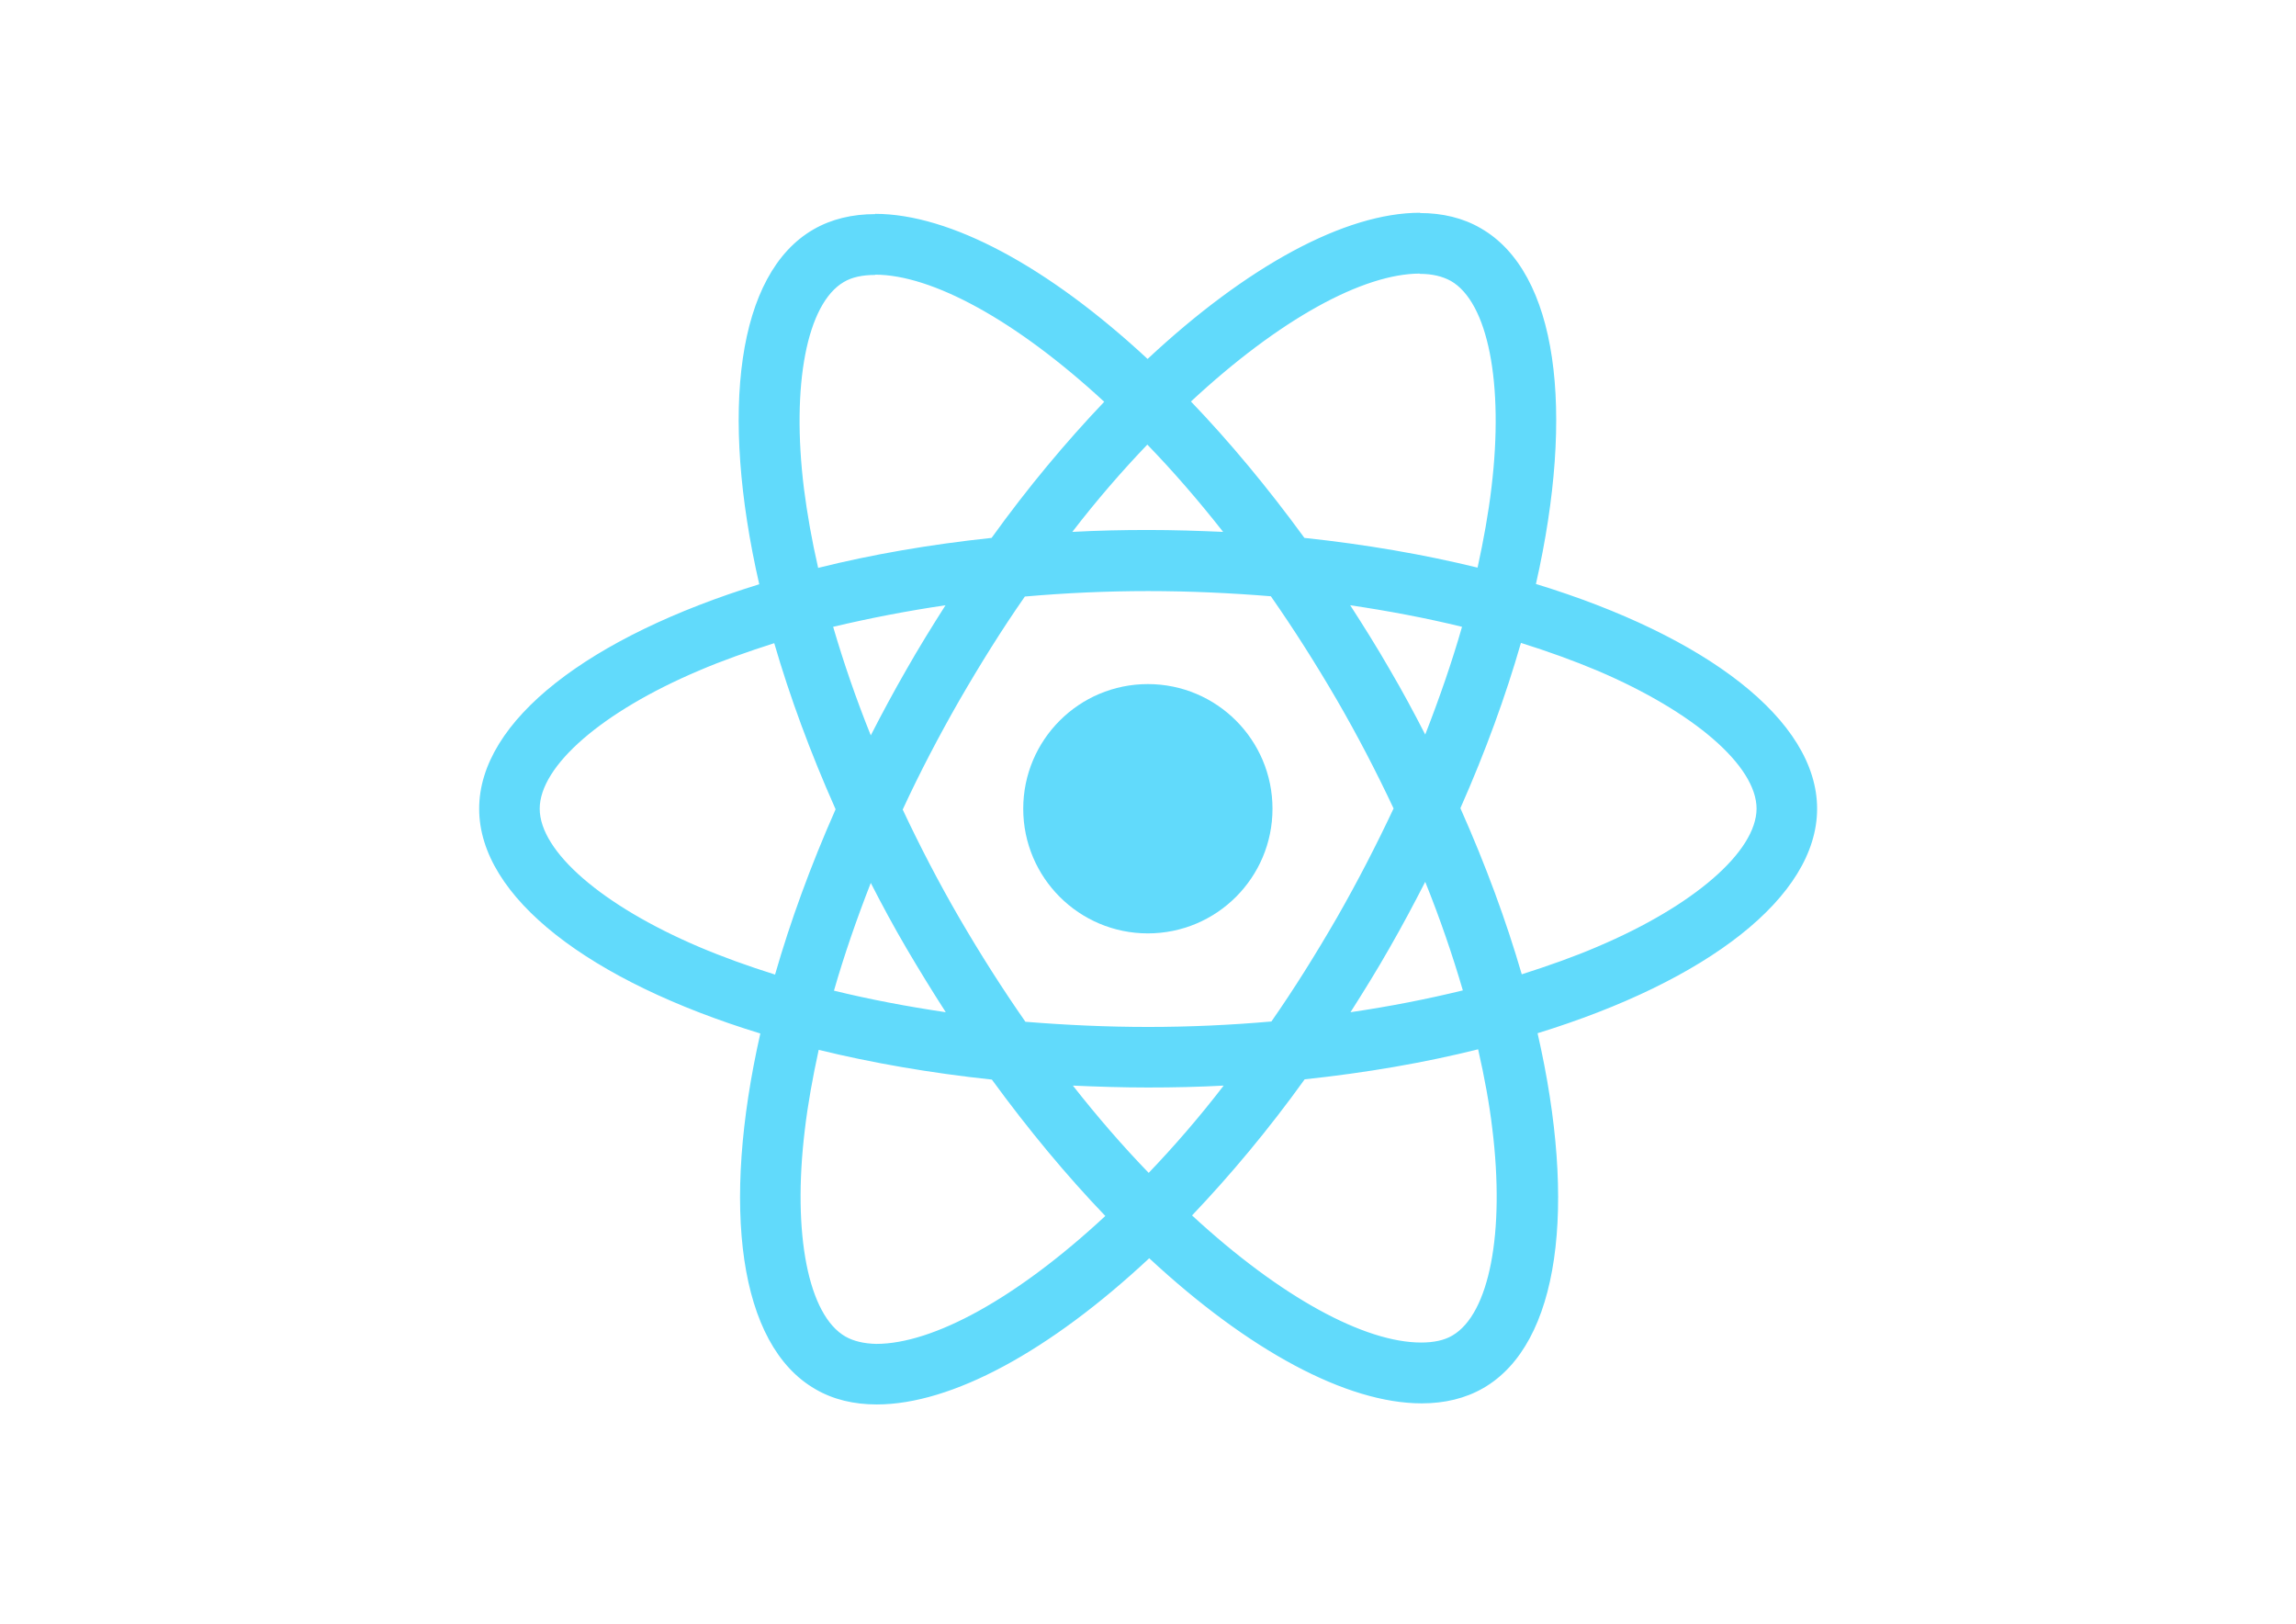
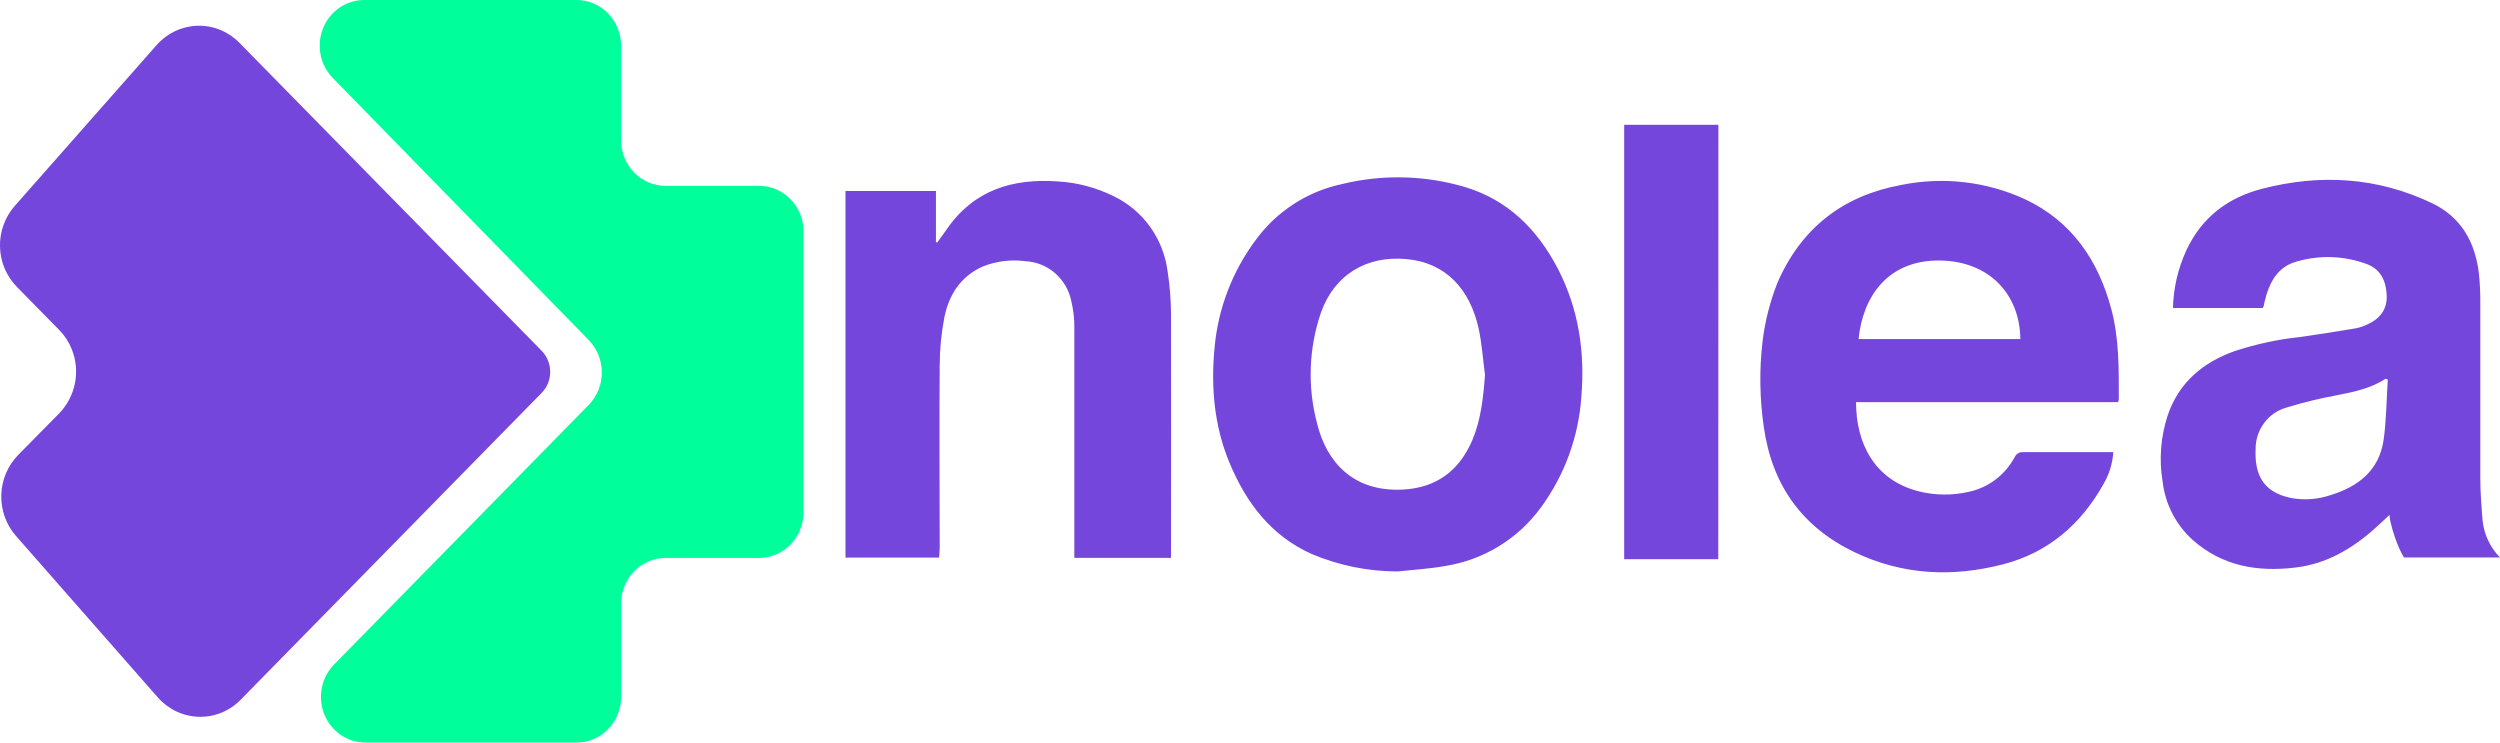
- <svg xmlns="http://www.w3.org/2000/svg" viewBox="0 0 841.9 595.3">
-   <g fill="#61DAFB">
-     <path d="M666.3 296.5c0-32.5-40.7-63.3-103.1-82.4 14.4-63.6 8-114.2-20.2-130.4-6.5-3.8-14.1-5.6-22.4-5.6v22.3c4.6 0 8.3.9 11.4 2.6 13.6 7.8 19.5 37.5 14.9 75.7-1.1 9.4-2.9 19.3-5.1 29.4-19.6-4.8-41-8.5-63.5-10.9-13.5-18.5-27.5-35.3-41.6-50 32.6-30.3 63.2-46.9 84-46.9V78c-27.5 0-63.5 19.6-99.9 53.6-36.4-33.8-72.4-53.2-99.9-53.2v22.3c20.7 0 51.4 16.5 84 46.6-14 14.7-28 31.4-41.3 49.9-22.6 2.4-44 6.1-63.6 11-2.3-10-4-19.7-5.2-29-4.7-38.2 1.1-67.9 14.6-75.8 3-1.8 6.9-2.6 11.5-2.6V78.5c-8.4 0-16 1.8-22.6 5.6-28.1 16.2-34.4 66.7-19.9 130.1-62.2 19.2-102.7 49.9-102.7 82.3 0 32.5 40.7 63.3 103.1 82.4-14.4 63.6-8 114.2 20.2 130.4 6.5 3.8 14.1 5.6 22.5 5.6 27.5 0 63.5-19.6 99.9-53.6 36.4 33.8 72.4 53.2 99.9 53.2 8.4 0 16-1.8 22.6-5.6 28.1-16.2 34.4-66.7 19.9-130.1 62-19.1 102.5-49.9 102.5-82.3zm-130.2-66.7c-3.7 12.9-8.3 26.2-13.5 39.5-4.1-8-8.4-16-13.1-24-4.6-8-9.5-15.8-14.4-23.4 14.2 2.1 27.9 4.7 41 7.9zm-45.8 106.5c-7.8 13.5-15.8 26.3-24.1 38.2-14.9 1.3-30 2-45.2 2-15.1 0-30.2-.7-45-1.9-8.3-11.9-16.4-24.6-24.2-38-7.6-13.1-14.5-26.4-20.8-39.8 6.2-13.4 13.2-26.8 20.7-39.9 7.8-13.5 15.8-26.3 24.1-38.2 14.9-1.3 30-2 45.2-2 15.1 0 30.2.7 45 1.9 8.3 11.9 16.4 24.6 24.2 38 7.6 13.1 14.5 26.4 20.8 39.8-6.3 13.4-13.2 26.8-20.7 39.9zm32.3-13c5.4 13.4 10 26.8 13.8 39.8-13.1 3.2-26.9 5.9-41.2 8 4.9-7.7 9.8-15.6 14.4-23.7 4.6-8 8.9-16.1 13-24.1zM421.2 430c-9.3-9.6-18.6-20.3-27.8-32 9 .4 18.2.7 27.5.7 9.4 0 18.7-.2 27.8-.7-9 11.7-18.3 22.4-27.5 32zm-74.4-58.9c-14.2-2.1-27.9-4.7-41-7.9 3.7-12.9 8.3-26.2 13.5-39.5 4.1 8 8.4 16 13.1 24 4.7 8 9.5 15.8 14.4 23.4zM420.7 163c9.3 9.6 18.6 20.3 27.8 32-9-.4-18.2-.7-27.5-.7-9.4 0-18.7.2-27.8.7 9-11.7 18.3-22.4 27.5-32zm-74 58.9c-4.9 7.7-9.8 15.6-14.4 23.7-4.6 8-8.9 16-13 24-5.4-13.4-10-26.8-13.8-39.8 13.1-3.1 26.9-5.8 41.2-7.9zm-90.5 125.2c-35.4-15.1-58.3-34.9-58.3-50.6 0-15.7 22.9-35.6 58.3-50.6 8.6-3.7 18-7 27.7-10.1 5.7 19.6 13.2 40 22.5 60.9-9.2 20.8-16.6 41.1-22.2 60.6-9.9-3.1-19.3-6.5-28-10.2zM310 490c-13.6-7.8-19.5-37.5-14.9-75.7 1.1-9.4 2.9-19.3 5.1-29.4 19.6 4.8 41 8.5 63.5 10.9 13.5 18.5 27.5 35.3 41.6 50-32.6 30.3-63.2 46.9-84 46.9-4.5-.1-8.3-1-11.3-2.7zm237.2-76.2c4.7 38.2-1.1 67.9-14.6 75.8-3 1.8-6.9 2.6-11.5 2.6-20.7 0-51.4-16.5-84-46.6 14-14.7 28-31.4 41.3-49.9 22.6-2.4 44-6.1 63.6-11 2.3 10.1 4.1 19.8 5.2 29.1zm38.5-66.7c-8.6 3.7-18 7-27.7 10.1-5.7-19.6-13.2-40-22.5-60.9 9.2-20.8 16.6-41.1 22.2-60.6 9.9 3.1 19.3 6.5 28.1 10.2 35.4 15.1 58.3 34.9 58.3 50.6-.1 15.7-23 35.6-58.4 50.6zM320.8 78.4z" />
-     <circle cx="420.9" cy="296.5" r="45.7" />
-     <path d="M520.5 78.1z" />
-   </g>
+ <svg xmlns="http://www.w3.org/2000/svg" width="101" height="30" fill="none">
+   <path fill="#7546DB" d="M69.42 22.592h-3.803V5.043h3.806l-.004 17.549ZM85.302 12.508c-.527-1.994-1.606-3.57-3.485-4.456a8.087 8.087 0 0 0-5.003-.58c-2.34.427-4.042 1.727-5.008 3.96a9.576 9.576 0 0 0-.602 2.388c-.13 1.134-.113 2.28.051 3.41.329 2.365 1.545 4.057 3.665 5.077 1.953.933 3.968 1.02 6.02.487 1.805-.473 3.126-1.602 4.042-3.24.23-.391.365-.832.396-1.288h-3.646a.334.334 0 0 0-.204.05.357.357 0 0 0-.14.162c-.192.353-.455.66-.773.9-.317.24-.681.406-1.067.49a4.335 4.335 0 0 1-2.042-.021c-1.781-.457-2.522-1.938-2.522-3.6H85.57a.626.626 0 0 0 .03-.12c0-1.212.016-2.433-.298-3.62Zm-10.215 1.191c.16-1.674 1.152-3.197 3.275-3.174 2.025.022 3.242 1.384 3.26 3.174h-6.534ZM96.57 21.062c-.015-.072-.02-.145-.035-.26-.227.212-.415.396-.623.576-.917.812-1.945 1.405-3.17 1.55-1.53.185-2.958-.048-4.164-1.12a3.767 3.767 0 0 1-1.208-2.347 5.622 5.622 0 0 1 .203-2.675c.455-1.339 1.422-2.14 2.697-2.598a12.803 12.803 0 0 1 2.66-.574 75.247 75.247 0 0 0 2.255-.352c.163-.033.32-.087.468-.16.515-.24.81-.619.767-1.228-.04-.575-.265-1.01-.818-1.212a4.522 4.522 0 0 0-2.783-.106c-.819.211-1.15.874-1.332 1.642-.016.057-.021.12-.035.174a.363.363 0 0 1-.04.072h-3.625c.02-.81.207-1.608.546-2.34.622-1.329 1.674-2.116 3.04-2.474 2.35-.61 4.66-.48 6.88.578 1.17.56 1.739 1.56 1.894 2.83.043.412.061.826.057 1.24v7.026c0 .582.046 1.164.094 1.744.063.559.311 1.08.702 1.474h-3.876s-.322-.47-.554-1.46Zm-.098-5.729-.094-.03c-.608.393-1.286.532-1.988.669a17.48 17.48 0 0 0-2.02.495c-.36.1-.678.321-.904.628-.225.306-.345.68-.34 1.064-.034.898.207 1.713 1.442 1.962a3.188 3.188 0 0 0 1.592-.12c1.102-.34 1.948-.981 2.135-2.209.117-.805.117-1.637.172-2.46l.005.001ZM56.465 23.086a8.93 8.93 0 0 1-3.467-.702c-1.637-.73-2.64-2.053-3.32-3.67-.623-1.495-.763-3.062-.61-4.666a8.552 8.552 0 0 1 1.66-4.348 5.809 5.809 0 0 1 3.481-2.262 9.532 9.532 0 0 1 4.981.12c1.721.52 2.906 1.692 3.742 3.286.85 1.639 1.108 3.385.952 5.218a8.542 8.542 0 0 1-1.631 4.44 5.922 5.922 0 0 1-3.86 2.363c-.641.115-1.288.151-1.928.221Zm3.526-7.968c-.085-.624-.124-1.27-.26-1.872-.352-1.552-1.308-2.64-2.924-2.78-1.587-.144-2.889.621-3.436 2.151a7.7 7.7 0 0 0-.163 4.483c.37 1.53 1.433 2.78 3.46 2.679 1.362-.069 2.284-.756 2.818-2.005.35-.84.444-1.742.509-2.656h-.004ZM37.94 22.526h-3.782V7.716h3.654V9.78l.053.02.383-.536c1.098-1.597 2.671-2.06 4.483-1.935a5.844 5.844 0 0 1 2.266.6 3.871 3.871 0 0 1 1.477 1.248c.38.535.622 1.161.702 1.819.087.567.131 1.14.133 1.714.01 3.16 0 6.324 0 9.487v.34h-3.906v-9.349c0-.337-.04-.673-.117-1a2.037 2.037 0 0 0-.656-1.148 1.978 1.978 0 0 0-1.212-.488 3.425 3.425 0 0 0-1.71.213c-.89.394-1.37 1.135-1.556 2.06a10.308 10.308 0 0 0-.188 1.937c-.021 2.47 0 4.938 0 7.405l-.023.36ZM6.328 1.82.598 8.317A2.408 2.408 0 0 0 0 9.972a2.4 2.4 0 0 0 .684 1.62l1.707 1.738c.217.22.39.483.506.772a2.429 2.429 0 0 1-.506 2.599L.735 18.38a2.401 2.401 0 0 0-.683 1.618c-.017.61.196 1.203.594 1.655l5.73 6.523c.21.239.465.431.75.566a2.265 2.265 0 0 0 2.596-.472l12.162-12.398a1.203 1.203 0 0 0 .344-.85 1.226 1.226 0 0 0-.344-.85L9.671 1.728a2.306 2.306 0 0 0-.777-.522 2.259 2.259 0 0 0-1.818.05 2.315 2.315 0 0 0-.748.565Z" />
+   <path fill="#00FF9B" d="M14.717 0h8.575c.477 0 .934.194 1.271.54.338.347.527.816.527 1.306v3.817c0 .242.046.482.137.706.09.224.223.428.39.6a1.757 1.757 0 0 0 1.272.54h3.776c.236 0 .47.047.69.14.218.094.416.23.583.402.167.172.3.376.39.601.09.225.135.465.134.708v11.335A1.886 1.886 0 0 1 31.935 22a1.794 1.794 0 0 1-.583.4c-.218.092-.452.14-.688.14H26.89c-.477 0-.934.195-1.271.54a1.872 1.872 0 0 0-.527 1.305v3.775a1.87 1.87 0 0 1-.529 1.302 1.775 1.775 0 0 1-1.269.538h-8.53c-.356 0-.704-.109-1-.312a1.836 1.836 0 0 1-.663-.83 1.89 1.89 0 0 1-.1-1.068c.07-.358.243-.687.496-.945l10.29-10.49a1.887 1.887 0 0 0 0-2.615L13.445 3.151a1.86 1.86 0 0 1-.494-.945c-.07-.359-.035-.73.102-1.068.136-.338.367-.626.664-.829.297-.202.645-.31 1.001-.309Z" />
</svg>
